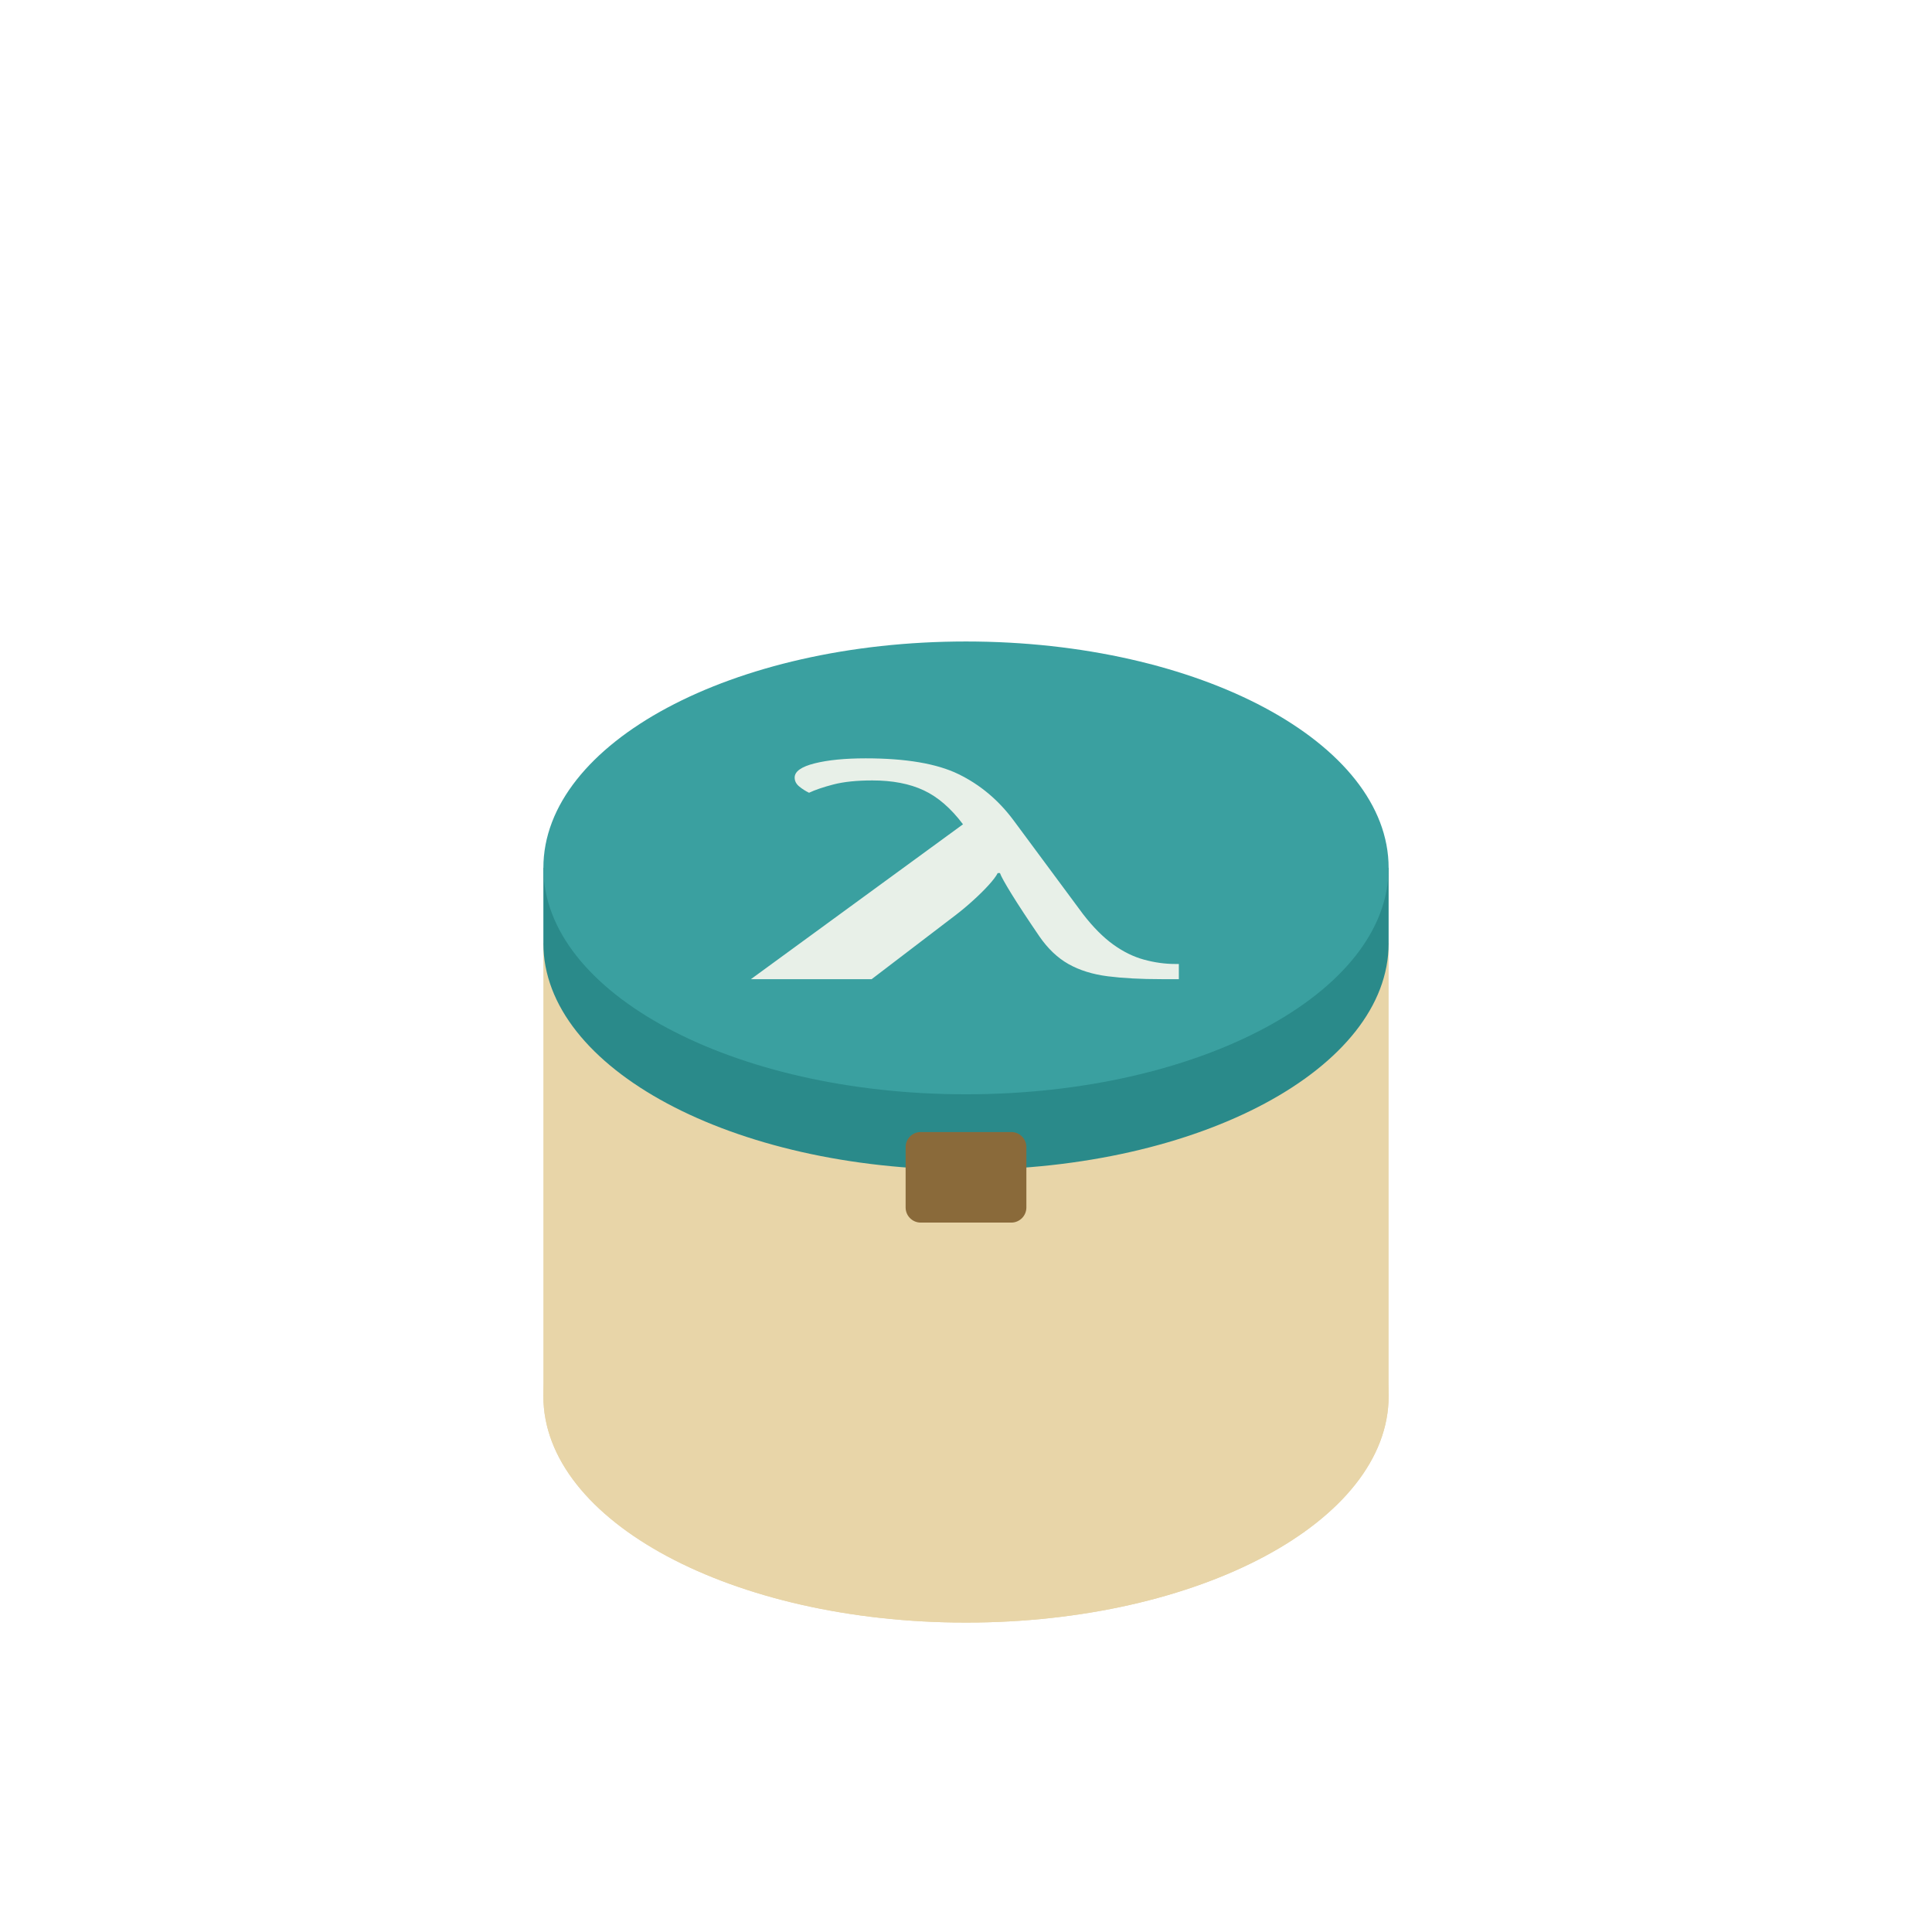
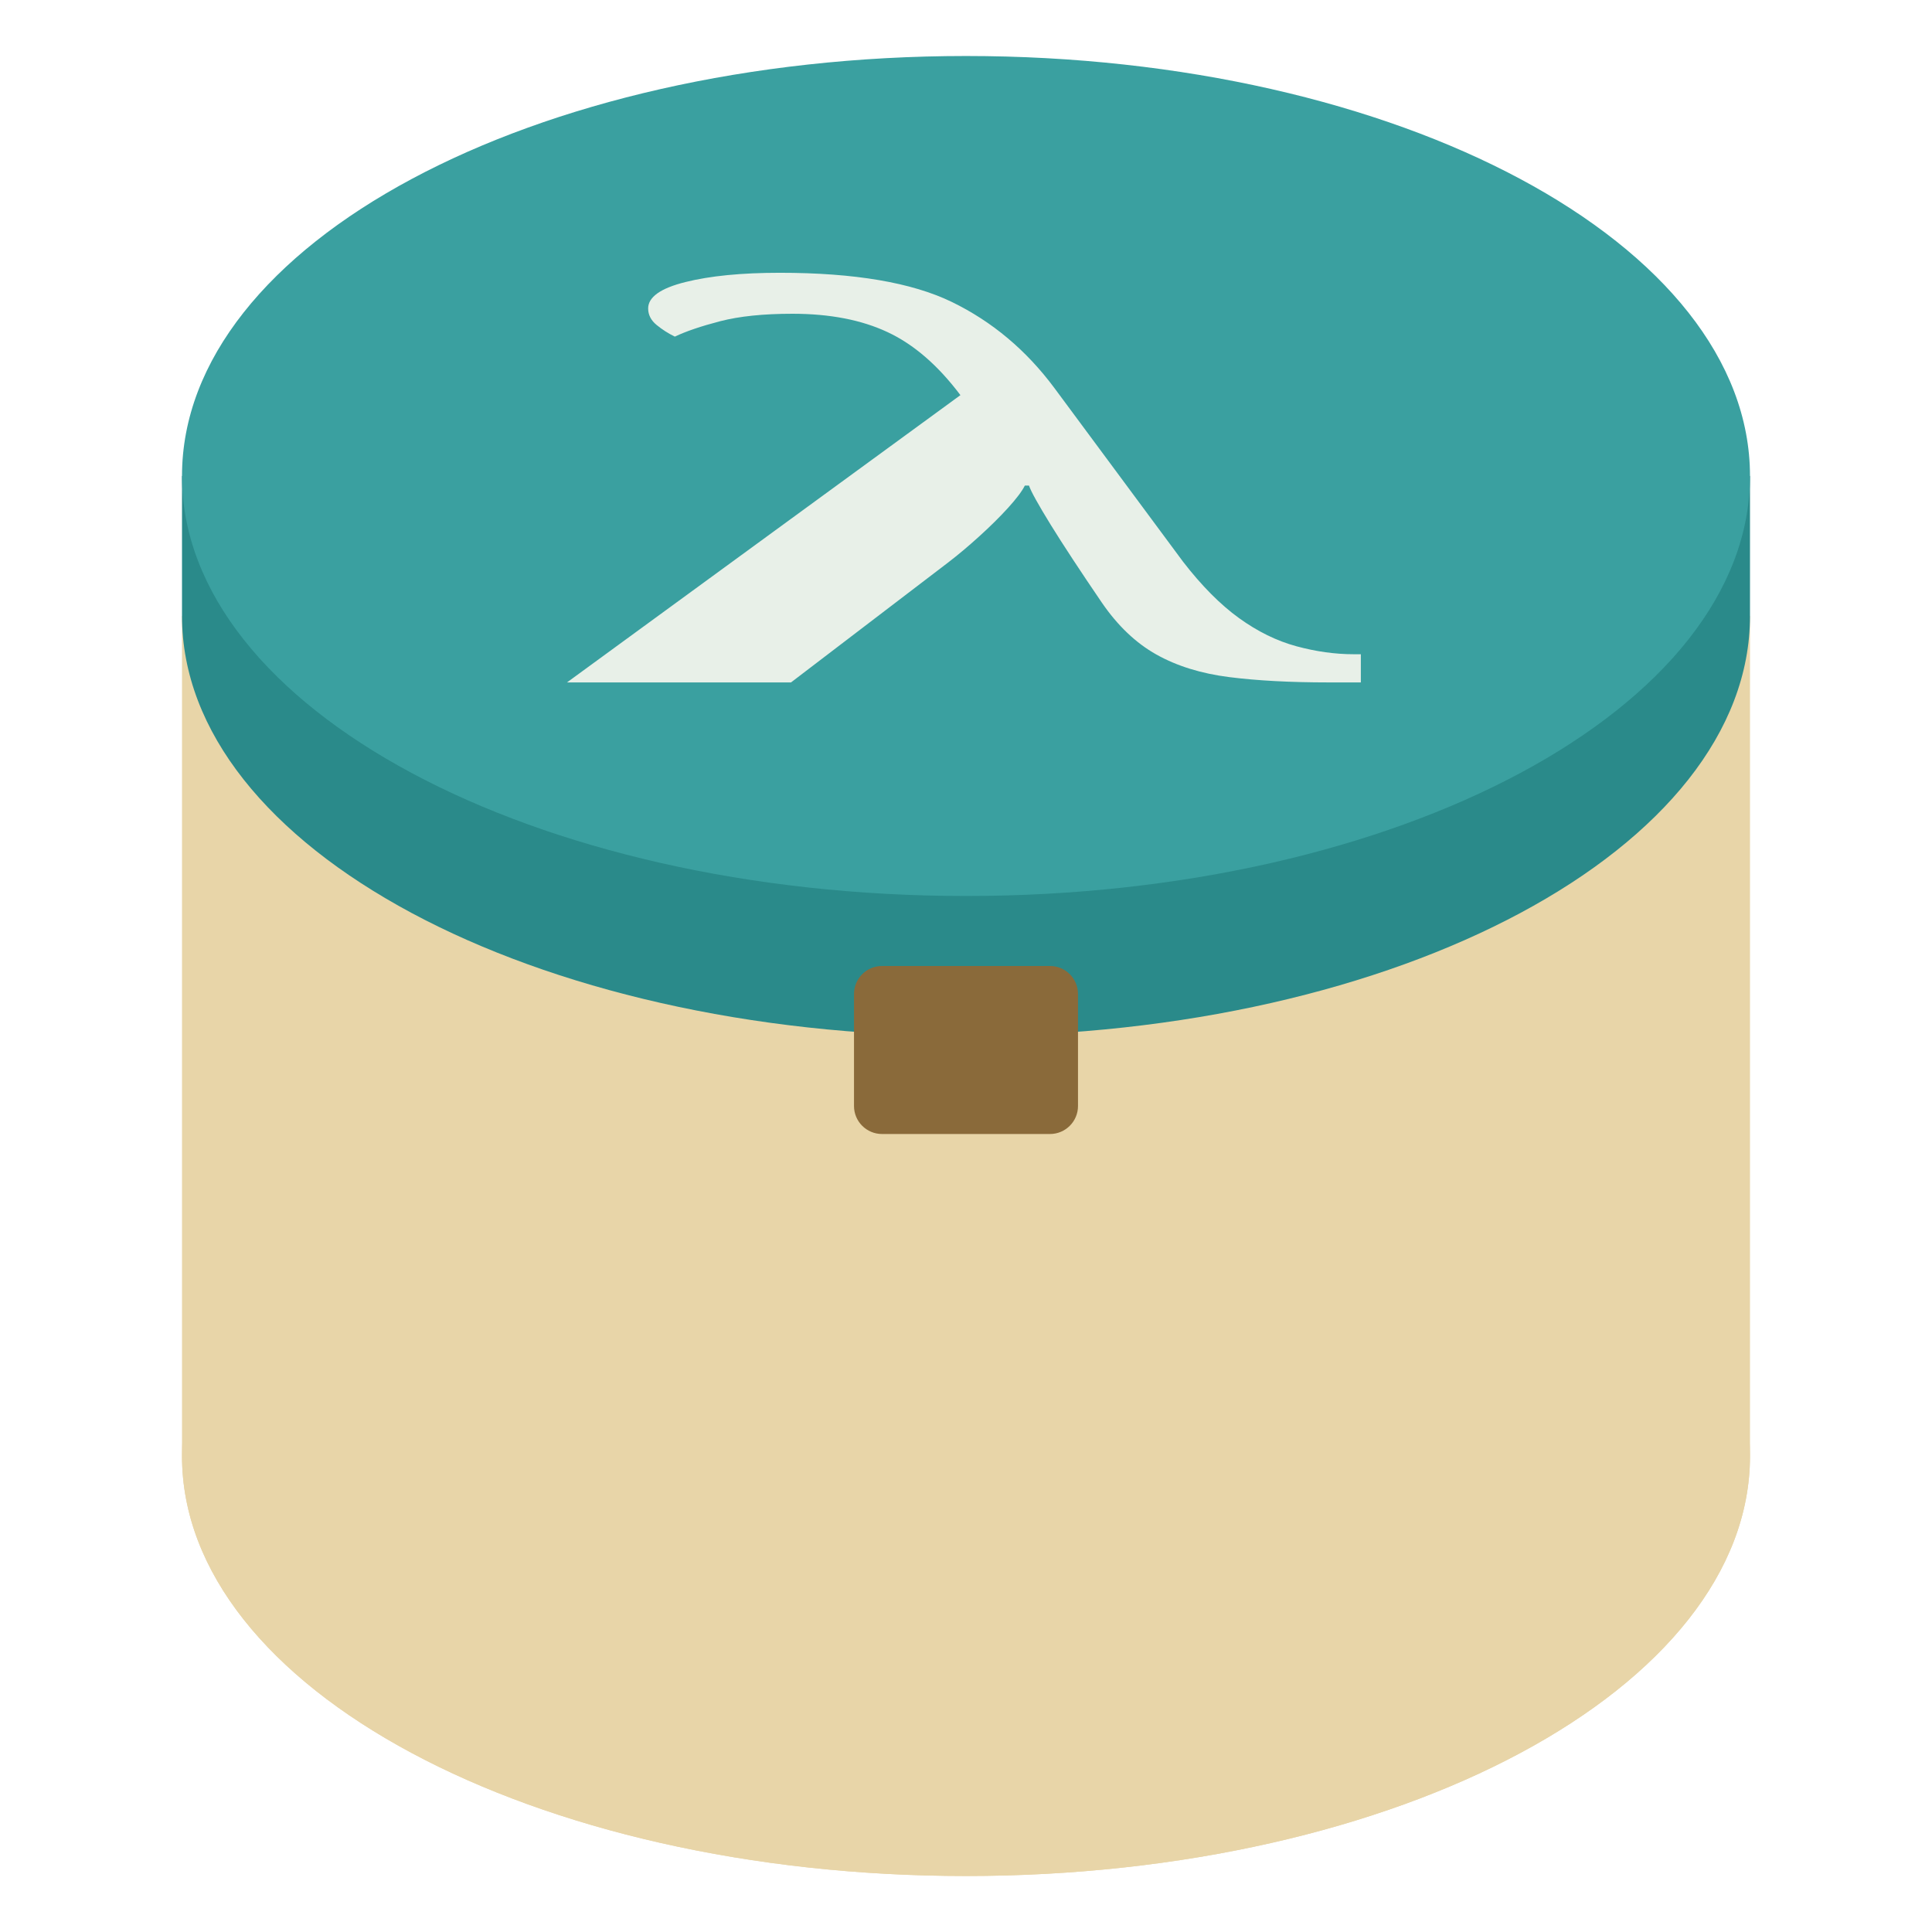
- <svg xmlns="http://www.w3.org/2000/svg" viewBox="0 0 512 512" width="512" height="512">
+ <svg xmlns="http://www.w3.org/2000/svg" viewBox="136 162 240 276" width="512" height="512">
  <path d="M 144 250 L 144 370 A 112 60 0 0 0 368 370 L 368 250 Z" fill="#e8d5a8" />
  <ellipse cx="256" cy="370" rx="112" ry="60" fill="#e8d5a8" />
  <path d="M 144 230 L 144 250 A 112 60 0 0 0 368 250 L 368 230 Z" fill="#2a8a8a" />
  <ellipse cx="256" cy="230" rx="112" ry="60" fill="#3aa0a0" />
  <g transform="matrix(1 0 0 0.38 0 142.6)">
    <text x="256" y="230" text-anchor="middle" dominant-baseline="central" font-family="Georgia, serif" font-size="200" font-weight="bold" fill="#e8f0e8">λ</text>
  </g>
  <rect x="240" y="300" width="32" height="24" rx="4" fill="#8a6a3a" />
</svg>
